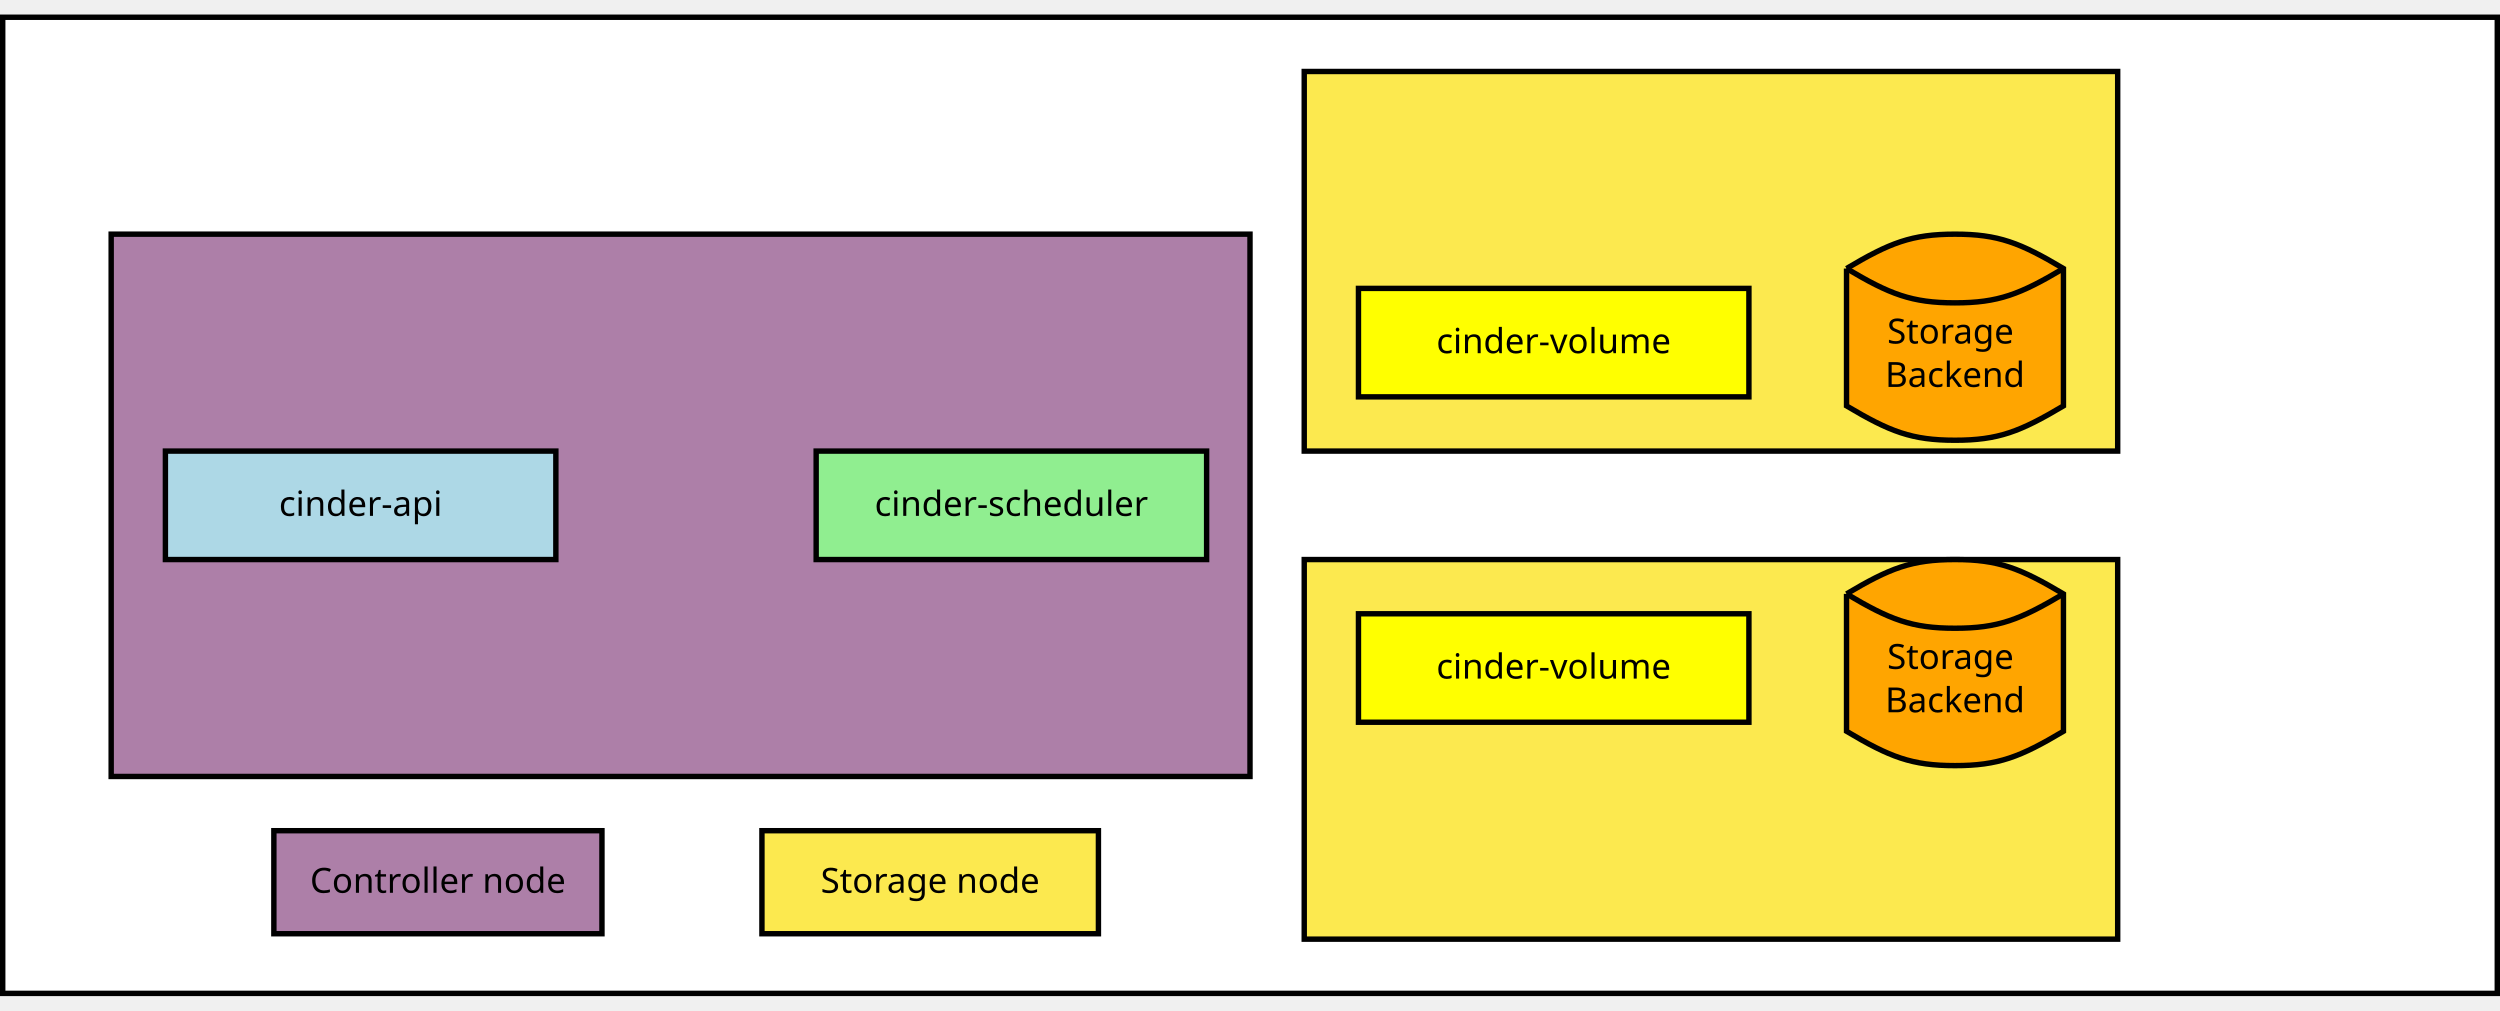
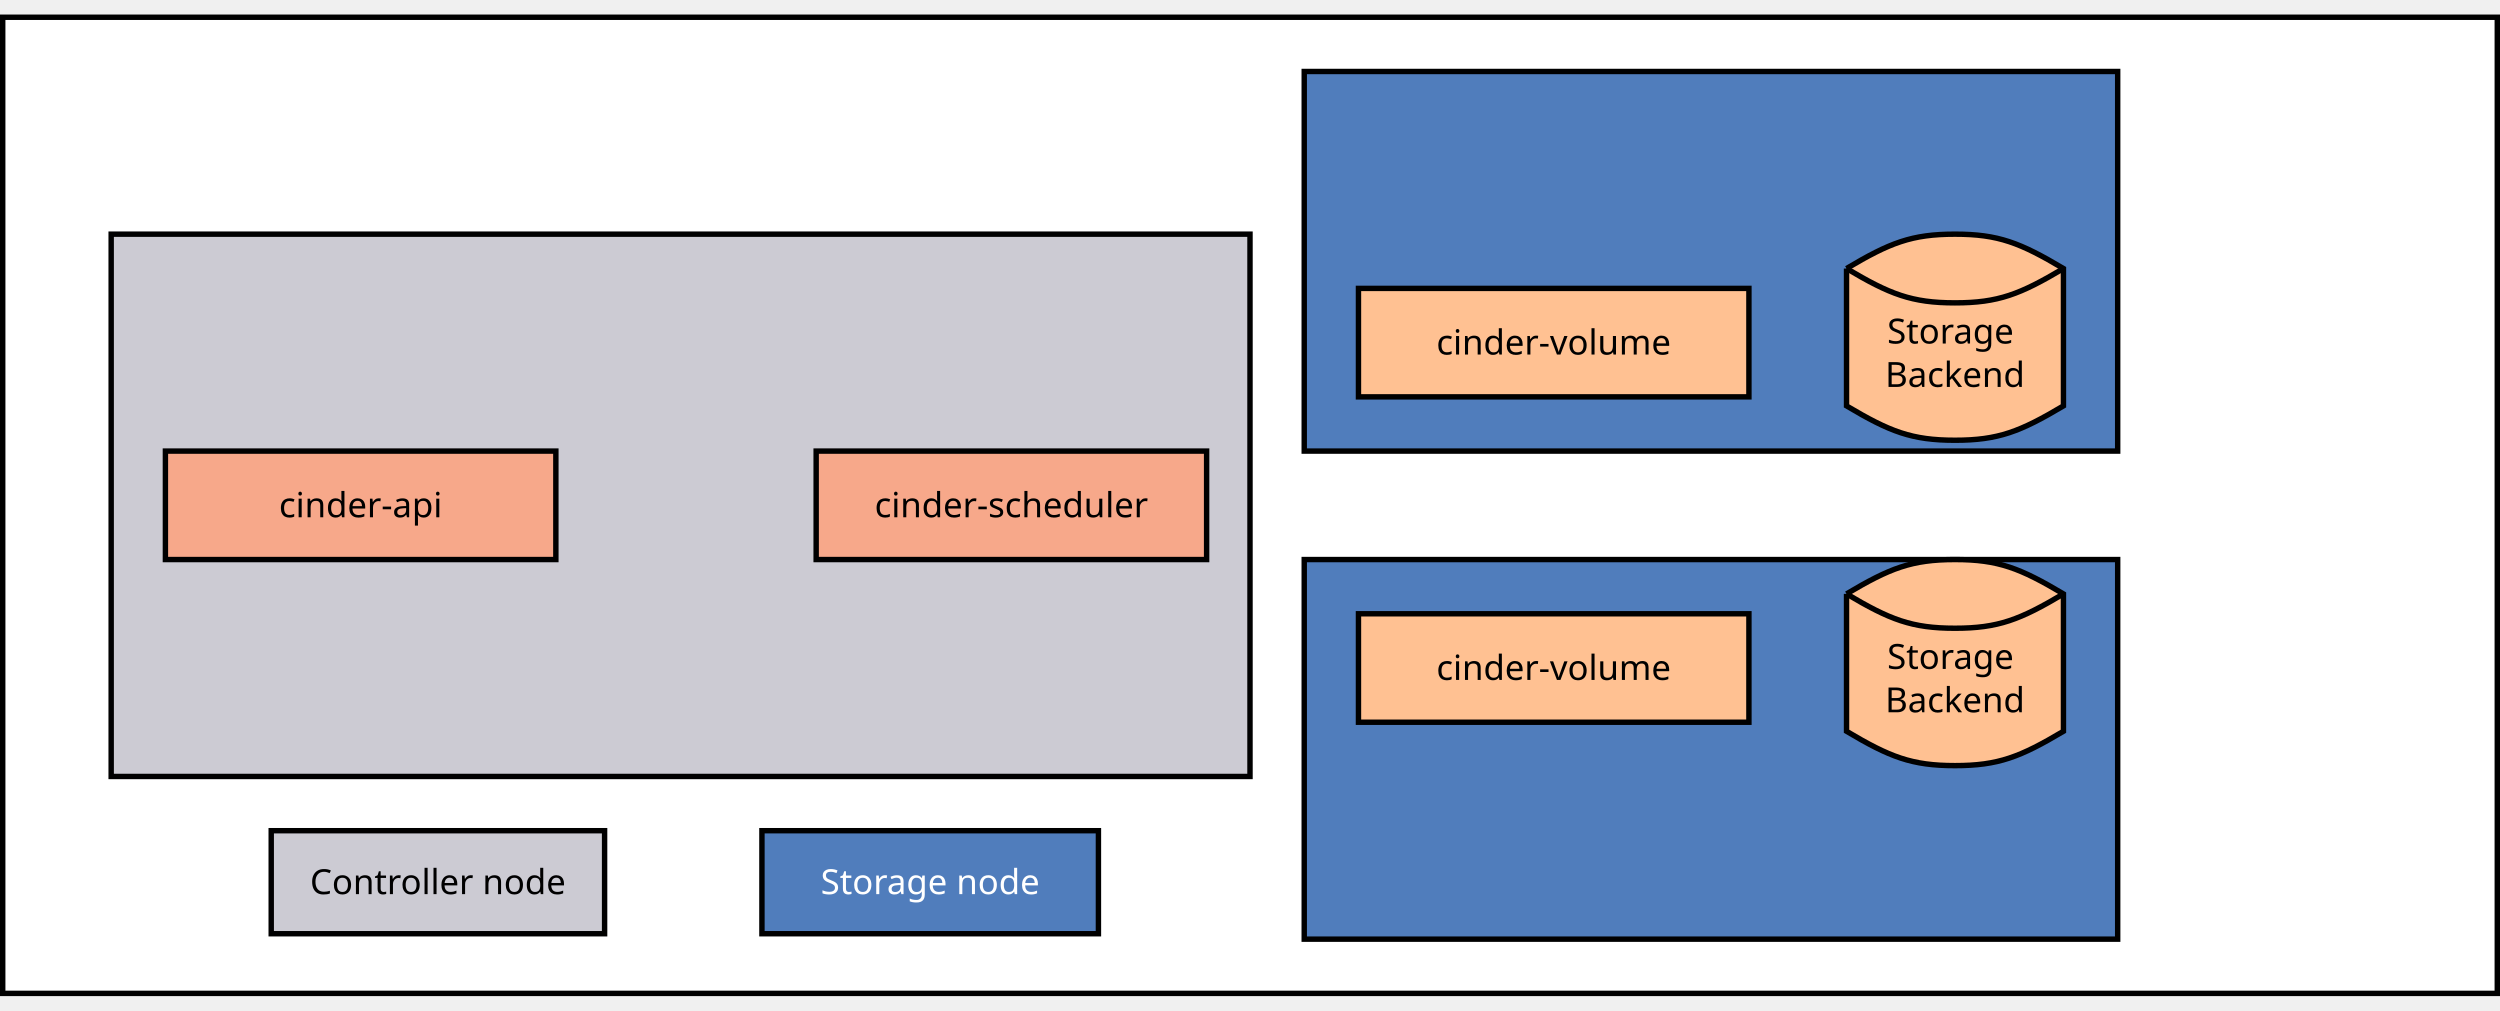
<svg xmlns="http://www.w3.org/2000/svg" width="47cm" height="19cm" viewBox="-61 -21 922 362">
  <g>
    <rect style="fill: #ffffff" x="-60" y="-20" width="920" height="360" />
    <rect style="fill: none; fill-opacity:0; stroke-width: 2; stroke: #000000" x="-60" y="-20" width="920" height="360" />
    <text font-size="12.8" style="fill: #000000;text-anchor:middle;font-family:sans-serif;font-style:normal;font-weight:normal" x="400" y="163.9">
      <tspan x="400" y="163.9" />
    </text>
  </g>
  <g>
-     <rect style="fill: #ad7fa8" x="-20" y="60" width="420" height="200" />
+     <rect style="fill: #cccbd3" x="-20" y="60" width="420" height="200" />
    <rect style="fill: none; fill-opacity:0; stroke-width: 2; stroke: #000000" x="-20" y="60" width="420" height="200" />
-     <text font-size="12.8" style="fill: #000000;text-anchor:middle;font-family:sans-serif;font-style:normal;font-weight:normal" x="190" y="163.9">
-       <tspan x="190" y="163.9" />
+     <text font-size="12.8" style="fill: #000000;text-anchor:middle;font-family:Montserrat;font-style:normal;font-weight:normal" x="190" y="164.4">
+       <tspan x="190" y="164.4" />
    </text>
  </g>
  <text font-size="12.8" style="fill: #000000;text-anchor:start;font-family:sans-serif;font-style:normal;font-weight:normal" x="190" y="160">
    <tspan x="190" y="160" />
  </text>
  <g>
-     <rect style="fill: #fce94f" x="420" y="0" width="300" height="140" />
+     <rect style="fill: #507dbc" x="420" y="0" width="300" height="140" />
    <rect style="fill: none; fill-opacity:0; stroke-width: 2; stroke: #000000" x="420" y="0" width="300" height="140" />
    <text font-size="12.8" style="fill: #000000;text-anchor:middle;font-family:sans-serif;font-style:normal;font-weight:normal" x="570" y="73.9">
      <tspan x="570" y="73.9" />
    </text>
  </g>
  <text font-size="12.8" style="fill: #000000;text-anchor:start;font-family:sans-serif;font-style:normal;font-weight:normal" x="190" y="160">
    <tspan x="190" y="160" />
  </text>
  <g>
-     <rect style="fill: #fce94f" x="420" y="180" width="300" height="140" />
+     <rect style="fill: #507dbc" x="420" y="180" width="300" height="140" />
    <rect style="fill: none; fill-opacity:0; stroke-width: 2; stroke: #000000" x="420" y="180" width="300" height="140" />
    <text font-size="12.8" style="fill: #000000;text-anchor:middle;font-family:sans-serif;font-style:normal;font-weight:normal" x="570" y="253.9">
      <tspan x="570" y="253.9" />
    </text>
  </g>
  <g>
-     <rect style="fill: #ad7fa8" x="40" y="280" width="121" height="38" />
-     <rect style="fill: none; fill-opacity:0; stroke-width: 2; stroke: #000000" x="40" y="280" width="121" height="38" />
-     <text font-size="12.8" style="fill: #000000;text-anchor:middle;font-family:sans-serif;font-style:normal;font-weight:normal" x="100.5" y="302.9">
-       <tspan x="100.5" y="302.9">Controller node</tspan>
+     <rect style="fill: #cccbd3" x="39.025" y="280" width="122.95" height="38" />
+     <rect style="fill: none; fill-opacity:0; stroke-width: 2; stroke: #000000" x="39.025" y="280" width="122.95" height="38" />
+     <text font-size="12.8" style="fill: #000000;text-anchor:middle;font-family:Montserrat;font-style:normal;font-weight:normal" x="100.5" y="303.4">
+       <tspan x="100.5" y="303.4">Controller node</tspan>
    </text>
  </g>
  <g>
-     <rect style="fill: #fce94f" x="220" y="280" width="124.1" height="38" />
+     <rect style="fill: #507dbc" x="220" y="280" width="124.1" height="38" />
    <rect style="fill: none; fill-opacity:0; stroke-width: 2; stroke: #000000" x="220" y="280" width="124.1" height="38" />
-     <text font-size="12.8" style="fill: #000000;text-anchor:middle;font-family:sans-serif;font-style:normal;font-weight:normal" x="282.05" y="302.9">
-       <tspan x="282.05" y="302.9">Storage node</tspan>
+     <text font-size="12.8" style="fill: #ffffff;text-anchor:middle;font-family:Montserrat;font-style:normal;font-weight:normal" x="282.05" y="303.4">
+       <tspan x="282.05" y="303.4">Storage node</tspan>
    </text>
  </g>
  <text font-size="12.8" style="fill: #000000;text-anchor:start;font-family:sans-serif;font-style:normal;font-weight:normal" x="100.5" y="299">
    <tspan x="100.5" y="299" />
    <tspan x="100.5" y="315" />
    <tspan x="100.5" y="331" />
  </text>
  <text font-size="12.8" style="fill: #000000;text-anchor:start;font-family:sans-serif;font-style:normal;font-weight:normal" x="100.5" y="299">
    <tspan x="100.5" y="299" />
  </text>
  <g>
-     <rect style="fill: #add8e6" x="0" y="140" width="144" height="40" />
+     <rect style="fill: #f7a88a" x="0" y="140" width="144" height="40" />
    <rect style="fill: none; fill-opacity:0; stroke-width: 2; stroke: #000000" x="0" y="140" width="144" height="40" />
-     <text font-size="12.8" style="fill: #000000;text-anchor:middle;font-family:sans-serif;font-style:normal;font-weight:normal" x="72" y="163.9">
-       <tspan x="72" y="163.9">cinder-api</tspan>
+     <text font-size="12.8" style="fill: #000000;text-anchor:middle;font-family:Montserrat;font-style:normal;font-weight:normal" x="72" y="164.4">
+       <tspan x="72" y="164.4">cinder-api</tspan>
    </text>
  </g>
  <g>
-     <rect style="fill: #90ee90" x="240" y="140" width="144" height="40" />
+     <rect style="fill: #f7a88a" x="240" y="140" width="144" height="40" />
    <rect style="fill: none; fill-opacity:0; stroke-width: 2; stroke: #000000" x="240" y="140" width="144" height="40" />
-     <text font-size="12.8" style="fill: #000000;text-anchor:middle;font-family:sans-serif;font-style:normal;font-weight:normal" x="312" y="163.9">
-       <tspan x="312" y="163.9">cinder-scheduler</tspan>
+     <text font-size="12.8" style="fill: #000000;text-anchor:middle;font-family:Montserrat;font-style:normal;font-weight:normal" x="312" y="164.4">
+       <tspan x="312" y="164.4">cinder-scheduler</tspan>
    </text>
  </g>
  <g>
-     <rect style="fill: #ffff00" x="440" y="80" width="144" height="40" />
+     <rect style="fill: #ffc192" x="440" y="80" width="144" height="40" />
    <rect style="fill: none; fill-opacity:0; stroke-width: 2; stroke: #000000" x="440" y="80" width="144" height="40" />
-     <text font-size="12.8" style="fill: #000000;text-anchor:middle;font-family:sans-serif;font-style:normal;font-weight:normal" x="512" y="103.9">
-       <tspan x="512" y="103.9">cinder-volume</tspan>
+     <text font-size="12.8" style="fill: #000000;text-anchor:middle;font-family:Montserrat;font-style:normal;font-weight:normal" x="512" y="104.4">
+       <tspan x="512" y="104.4">cinder-volume</tspan>
    </text>
  </g>
  <g>
-     <rect style="fill: #ffff00" x="440" y="200" width="144" height="40" />
+     <rect style="fill: #ffc192" x="440" y="200" width="144" height="40" />
    <rect style="fill: none; fill-opacity:0; stroke-width: 2; stroke: #000000" x="440" y="200" width="144" height="40" />
-     <text font-size="12.8" style="fill: #000000;text-anchor:middle;font-family:sans-serif;font-style:normal;font-weight:normal" x="512" y="223.9">
-       <tspan x="512" y="223.9">cinder-volume</tspan>
+     <text font-size="12.8" style="fill: #000000;text-anchor:middle;font-family:Montserrat;font-style:normal;font-weight:normal" x="512" y="224.4">
+       <tspan x="512" y="224.4">cinder-volume</tspan>
    </text>
  </g>
  <g>
-     <path style="fill: #ffa500" d="M 620 72.667 C 636,63.167 644,60 660,60 C 676,60 684,63.167 700,72.667 L 700,123.333 C 684,132.833 676,136 660,136 C 644,136 636,132.833 620,123.333 L 620,72.667z" />
+     <path style="fill: #ffc192" d="M 620 72.667 C 636,63.167 644,60 660,60 C 676,60 684,63.167 700,72.667 L 700,123.333 C 684,132.833 676,136 660,136 C 644,136 636,132.833 620,123.333 L 620,72.667z" />
    <path style="fill: none; fill-opacity:0; stroke-width: 2; stroke: #000000" d="M 620 72.667 C 636,63.167 644,60 660,60 C 676,60 684,63.167 700,72.667 L 700,123.333 C 684,132.833 676,136 660,136 C 644,136 636,132.833 620,123.333 L 620,72.667" />
    <path style="fill: none; fill-opacity:0; stroke-width: 2; stroke: #000000" d="M 620 72.667 C 636,82.167 644,85.333 660,85.333 C 676,85.333 684,82.167 700,72.667" />
-     <text font-size="12.8" style="fill: #000000;text-anchor:middle;font-family:sans-serif;font-style:normal;font-weight:normal" x="660" y="100.333">
+     <text font-size="12.8" style="fill: #000000;text-anchor:middle;font-family:Montserrat;font-style:normal;font-weight:normal" x="660" y="100.333">
      <tspan x="660" y="100.333">Storage</tspan>
      <tspan x="660" y="116.333">Backend</tspan>
    </text>
  </g>
  <g>
-     <path style="fill: #ffa500" d="M 620 192.667 C 636,183.167 644,180 660,180 C 676,180 684,183.167 700,192.667 L 700,243.333 C 684,252.833 676,256 660,256 C 644,256 636,252.833 620,243.333 L 620,192.667z" />
+     <path style="fill: #ffc192" d="M 620 192.667 C 636,183.167 644,180 660,180 C 676,180 684,183.167 700,192.667 L 700,243.333 C 684,252.833 676,256 660,256 C 644,256 636,252.833 620,243.333 L 620,192.667z" />
    <path style="fill: none; fill-opacity:0; stroke-width: 2; stroke: #000000" d="M 620 192.667 C 636,183.167 644,180 660,180 C 676,180 684,183.167 700,192.667 L 700,243.333 C 684,252.833 676,256 660,256 C 644,256 636,252.833 620,243.333 L 620,192.667" />
    <path style="fill: none; fill-opacity:0; stroke-width: 2; stroke: #000000" d="M 620 192.667 C 636,202.167 644,205.333 660,205.333 C 676,205.333 684,202.167 700,192.667" />
-     <text font-size="12.8" style="fill: #000000;text-anchor:middle;font-family:sans-serif;font-style:normal;font-weight:normal" x="660" y="220.333">
+     <text font-size="12.8" style="fill: #000000;text-anchor:middle;font-family:Montserrat;font-style:normal;font-weight:normal" x="660" y="220.333">
      <tspan x="660" y="220.333">Storage</tspan>
      <tspan x="660" y="236.333">Backend</tspan>
    </text>
  </g>
</svg>
